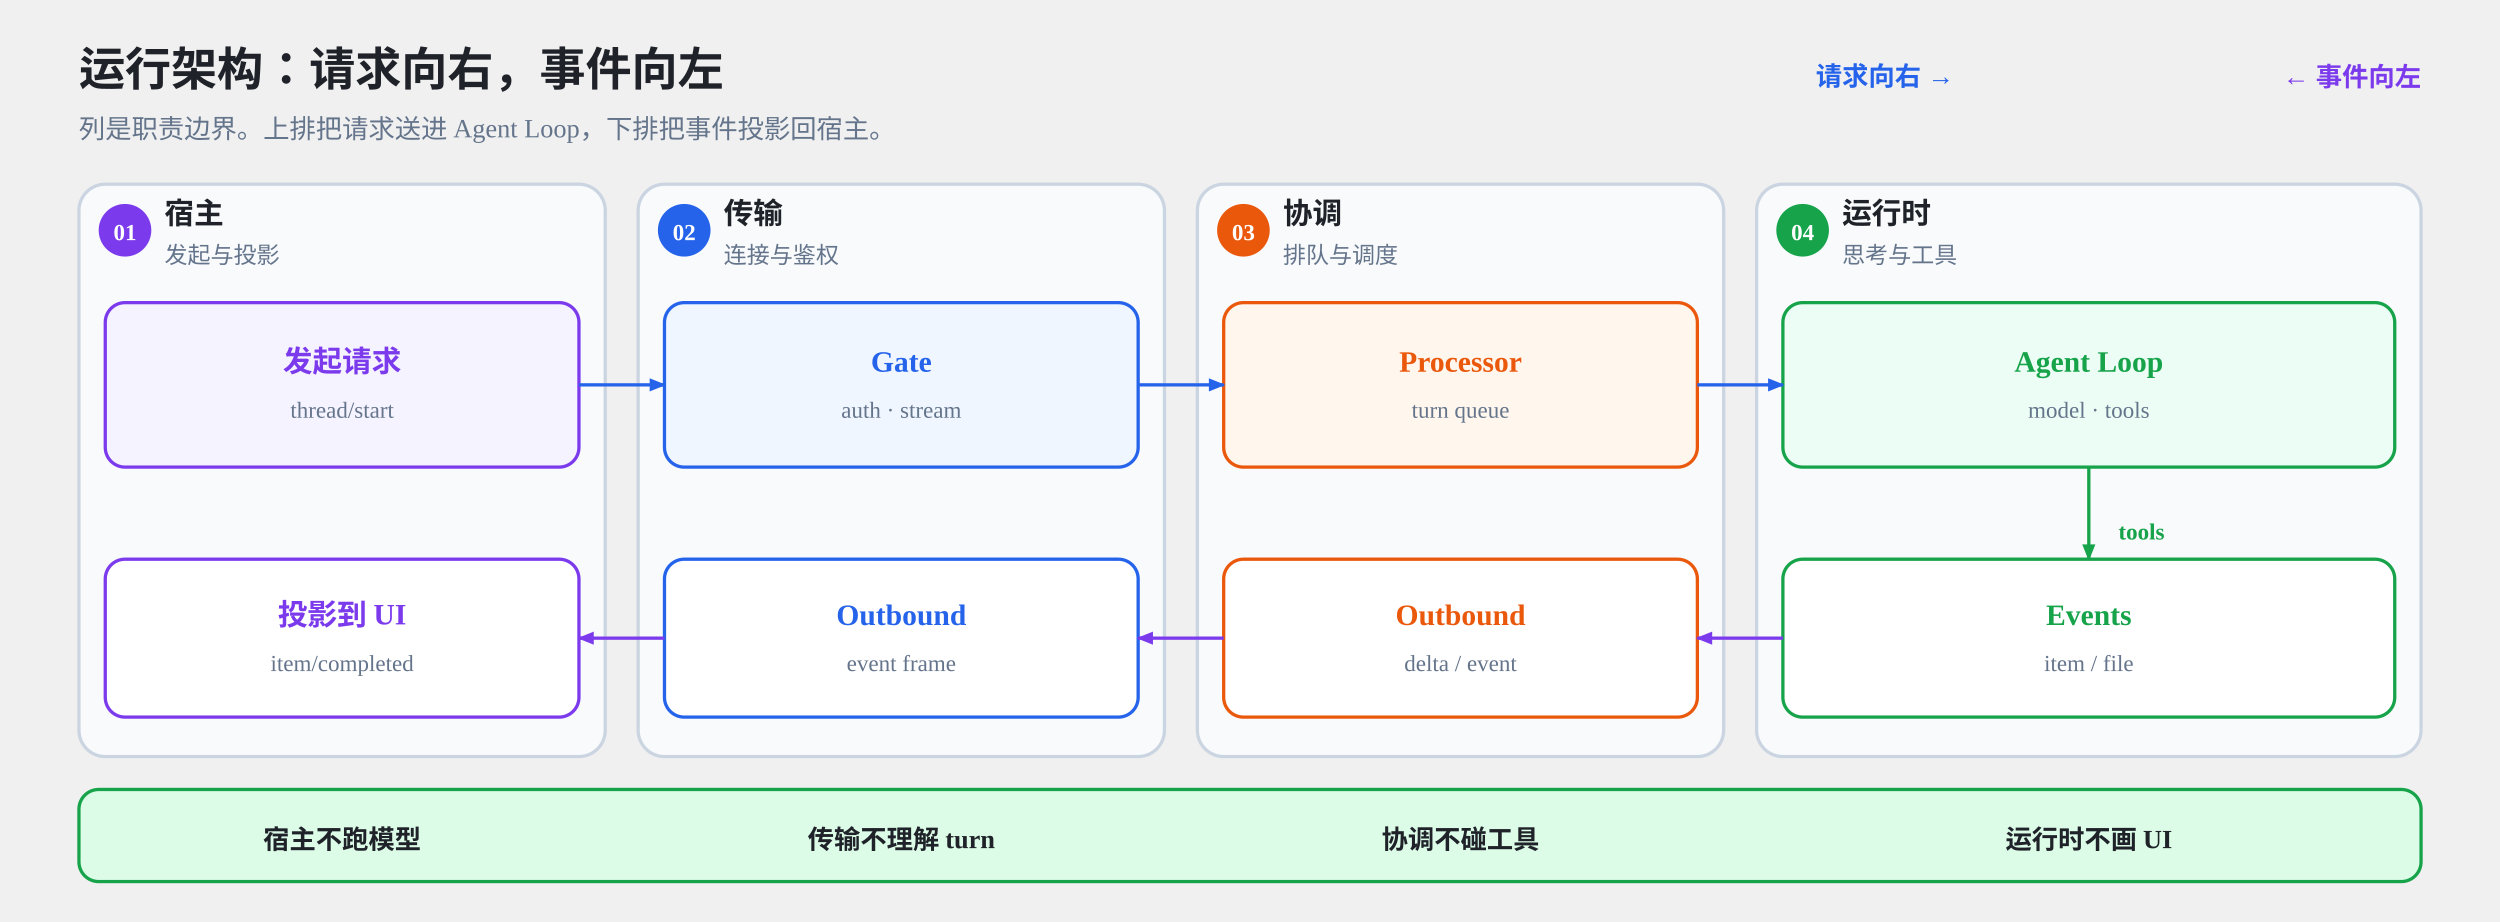
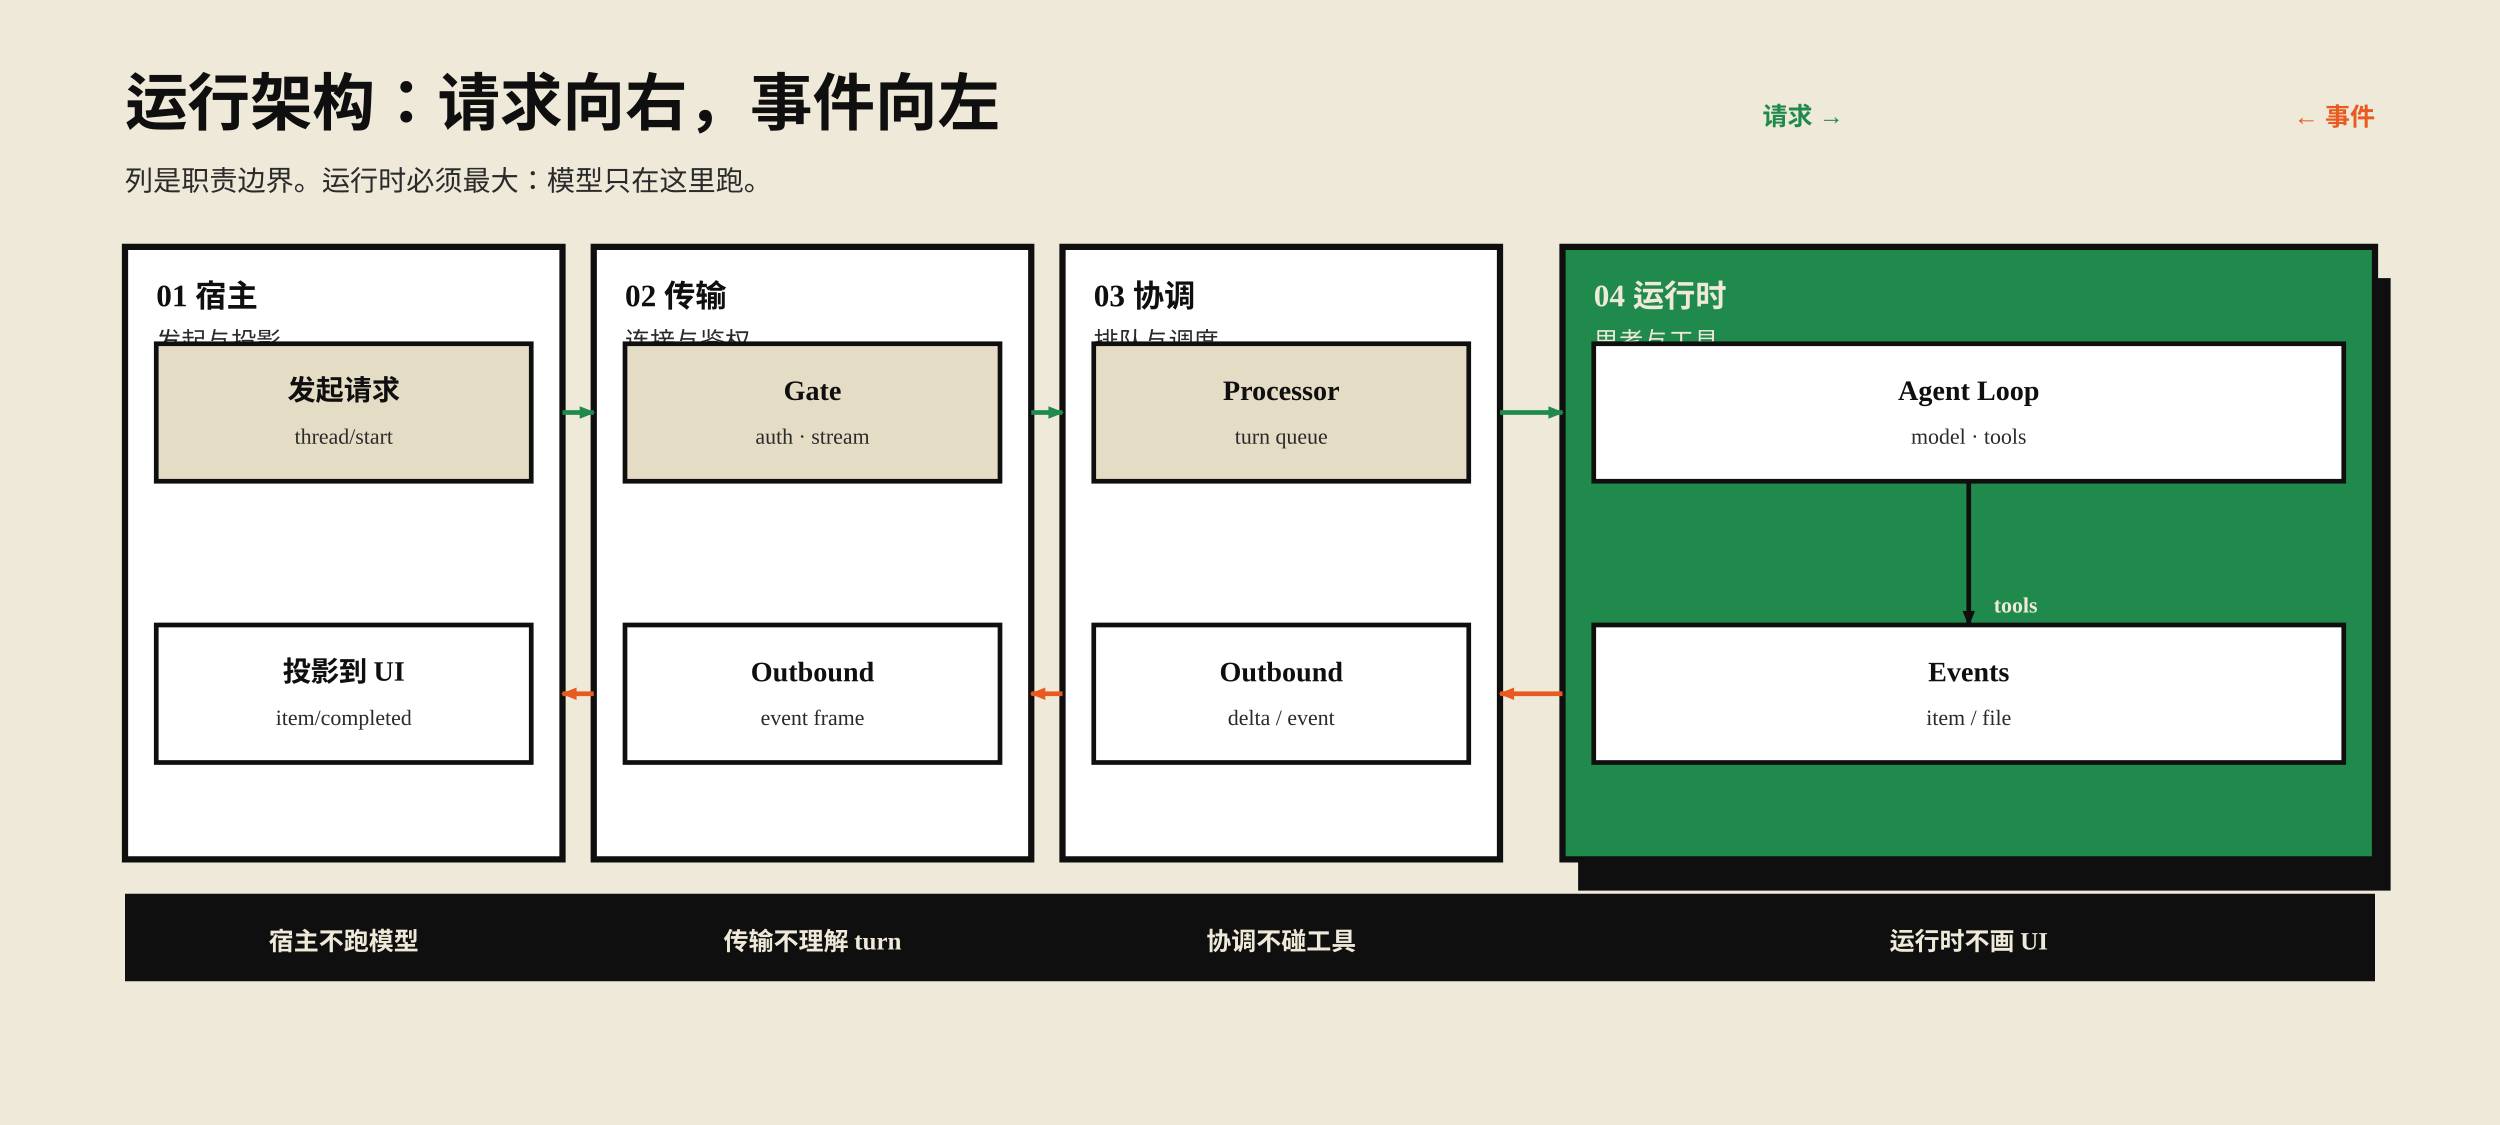
- <svg xmlns="http://www.w3.org/2000/svg" viewBox="0 0 1520 560" width="1520" height="560">
+ <svg xmlns="http://www.w3.org/2000/svg" viewBox="0 0 1600 720" width="1600" height="720">
  <defs>
    <marker id="arrow-gray" markerWidth="10" markerHeight="8" refX="9" refY="4" orient="auto" markerUnits="userSpaceOnUse">
      <path d="M0 0 L10 4 L0 8 z" fill="#94A3B8" />
    </marker>
    <marker id="arrow-blue" markerWidth="10" markerHeight="8" refX="9" refY="4" orient="auto" markerUnits="userSpaceOnUse">
      <path d="M0 0 L10 4 L0 8 z" fill="#2563EB" />
    </marker>
    <marker id="arrow-green" markerWidth="10" markerHeight="8" refX="9" refY="4" orient="auto" markerUnits="userSpaceOnUse">
      <path d="M0 0 L10 4 L0 8 z" fill="#16A34A" />
    </marker>
    <marker id="arrow-purple" markerWidth="10" markerHeight="8" refX="9" refY="4" orient="auto" markerUnits="userSpaceOnUse">
      <path d="M0 0 L10 4 L0 8 z" fill="#7C3AED" />
    </marker>
    <marker id="arrow-orange" markerWidth="10" markerHeight="8" refX="9" refY="4" orient="auto" markerUnits="userSpaceOnUse">
      <path d="M0 0 L10 4 L0 8 z" fill="#EA580C" />
    </marker>
    <marker id="arrow-red" markerWidth="10" markerHeight="8" refX="9" refY="4" orient="auto" markerUnits="userSpaceOnUse">
      <path d="M0 0 L10 4 L0 8 z" fill="#DC2626" />
    </marker>
+     <marker id="arrow-ink" markerWidth="10" markerHeight="8" refX="9" refY="4" orient="auto" markerUnits="userSpaceOnUse">
+       <path d="M0 0 L10 4 L0 8 z" fill="#0F0F0F" />
+     </marker>
+     <marker id="arrow-riso-green" markerWidth="10" markerHeight="8" refX="9" refY="4" orient="auto" markerUnits="userSpaceOnUse">
+       <path d="M0 0 L10 4 L0 8 z" fill="#1F8A4C" />
+     </marker>
+     <marker id="arrow-riso-orange" markerWidth="10" markerHeight="8" refX="9" refY="4" orient="auto" markerUnits="userSpaceOnUse">
+       <path d="M0 0 L10 4 L0 8 z" fill="#E85A1F" />
+     </marker>
+     <marker id="arrow-cobalt" markerWidth="10" markerHeight="8" refX="9" refY="4" orient="auto" markerUnits="userSpaceOnUse">
+       <path d="M0 0 L10 4 L0 8 z" fill="#375DFE" />
+     </marker>
+     <marker id="arrow-coral" markerWidth="10" markerHeight="8" refX="9" refY="4" orient="auto" markerUnits="userSpaceOnUse">
+       <path d="M0 0 L10 4 L0 8 z" fill="#E85D5D" />
+     </marker>
+     <marker id="arrow-grove" markerWidth="10" markerHeight="8" refX="9" refY="4" orient="auto" markerUnits="userSpaceOnUse">
+       <path d="M0 0 L10 4 L0 8 z" fill="#192B1B" />
+     </marker>
+     <marker id="arrow-avo" markerWidth="10" markerHeight="8" refX="9" refY="4" orient="auto" markerUnits="userSpaceOnUse">
+       <path d="M0 0 L10 4 L0 8 z" fill="#0055A4" />
+     </marker>
  </defs>
-   <text x="48" y="52" font-size="28" font-weight="700" fill="#1F2329" text-anchor="start">运行架构：请求向右，事件向左</text>
-   <text x="48" y="84" font-size="16" font-weight="400" fill="#64748B" text-anchor="start">列是职责边界。上排把请求送进 Agent Loop，下排把事件投影回宿主。</text>
-   <text x="1188" y="52" font-size="16" font-weight="700" fill="#2563EB" text-anchor="end">请求向右 →</text>
-   <text x="1472" y="52" font-size="16" font-weight="700" fill="#7C3AED" text-anchor="end">← 事件向左</text>
-   <rect x="48" y="112" width="320" height="348" rx="16" fill="#F8FAFC" stroke="#CBD5E1" stroke-width="2" />
-   <circle cx="76" cy="140" r="16" fill="#7C3AED" />
-   <text x="76" y="146" font-size="14" font-weight="700" fill="#FFFFFF" text-anchor="middle">01</text>
-   <text x="100" y="136" font-size="18" font-weight="700" fill="#1F2329" text-anchor="start">宿主</text>
-   <text x="100" y="160" font-size="14" font-weight="400" fill="#64748B" text-anchor="start">发起与投影</text>
-   <rect x="64" y="184" width="288" height="100" rx="12" fill="#F5F3FF" stroke="#7C3AED" stroke-width="2" />
-   <text x="208" y="226" font-size="18" font-weight="700" fill="#7C3AED" text-anchor="middle">发起请求</text>
-   <text x="208" y="254" font-size="14" font-weight="400" fill="#64748B" text-anchor="middle">thread/start</text>
-   <rect x="64" y="340" width="288" height="96" rx="12" fill="#FFFFFF" stroke="#7C3AED" stroke-width="2" />
-   <text x="208" y="380" font-size="18" font-weight="700" fill="#7C3AED" text-anchor="middle">投影到 UI</text>
-   <text x="208" y="408" font-size="14" font-weight="400" fill="#64748B" text-anchor="middle">item/completed</text>
-   <rect x="388" y="112" width="320" height="348" rx="16" fill="#F8FAFC" stroke="#CBD5E1" stroke-width="2" />
-   <circle cx="416" cy="140" r="16" fill="#2563EB" />
-   <text x="416" y="146" font-size="14" font-weight="700" fill="#FFFFFF" text-anchor="middle">02</text>
-   <text x="440" y="136" font-size="18" font-weight="700" fill="#1F2329" text-anchor="start">传输</text>
-   <text x="440" y="160" font-size="14" font-weight="400" fill="#64748B" text-anchor="start">连接与鉴权</text>
-   <rect x="404" y="184" width="288" height="100" rx="12" fill="#EFF6FF" stroke="#2563EB" stroke-width="2" />
-   <text x="548" y="226" font-size="18" font-weight="700" fill="#2563EB" text-anchor="middle">Gate</text>
-   <text x="548" y="254" font-size="14" font-weight="400" fill="#64748B" text-anchor="middle">auth · stream</text>
-   <rect x="404" y="340" width="288" height="96" rx="12" fill="#FFFFFF" stroke="#2563EB" stroke-width="2" />
-   <text x="548" y="380" font-size="18" font-weight="700" fill="#2563EB" text-anchor="middle">Outbound</text>
-   <text x="548" y="408" font-size="14" font-weight="400" fill="#64748B" text-anchor="middle">event frame</text>
-   <rect x="728" y="112" width="320" height="348" rx="16" fill="#F8FAFC" stroke="#CBD5E1" stroke-width="2" />
-   <circle cx="756" cy="140" r="16" fill="#EA580C" />
-   <text x="756" y="146" font-size="14" font-weight="700" fill="#FFFFFF" text-anchor="middle">03</text>
-   <text x="780" y="136" font-size="18" font-weight="700" fill="#1F2329" text-anchor="start">协调</text>
-   <text x="780" y="160" font-size="14" font-weight="400" fill="#64748B" text-anchor="start">排队与调度</text>
-   <rect x="744" y="184" width="288" height="100" rx="12" fill="#FFF7ED" stroke="#EA580C" stroke-width="2" />
-   <text x="888" y="226" font-size="18" font-weight="700" fill="#EA580C" text-anchor="middle">Processor</text>
-   <text x="888" y="254" font-size="14" font-weight="400" fill="#64748B" text-anchor="middle">turn queue</text>
-   <rect x="744" y="340" width="288" height="96" rx="12" fill="#FFFFFF" stroke="#EA580C" stroke-width="2" />
-   <text x="888" y="380" font-size="18" font-weight="700" fill="#EA580C" text-anchor="middle">Outbound</text>
-   <text x="888" y="408" font-size="14" font-weight="400" fill="#64748B" text-anchor="middle">delta / event</text>
-   <rect x="1068" y="112" width="404" height="348" rx="16" fill="#F8FAFC" stroke="#CBD5E1" stroke-width="2" />
-   <circle cx="1096" cy="140" r="16" fill="#16A34A" />
-   <text x="1096" y="146" font-size="14" font-weight="700" fill="#FFFFFF" text-anchor="middle">04</text>
-   <text x="1120" y="136" font-size="18" font-weight="700" fill="#1F2329" text-anchor="start">运行时</text>
-   <text x="1120" y="160" font-size="14" font-weight="400" fill="#64748B" text-anchor="start">思考与工具</text>
-   <rect x="1084" y="184" width="372" height="100" rx="12" fill="#ECFDF5" stroke="#16A34A" stroke-width="2" />
-   <text x="1270" y="226" font-size="18" font-weight="700" fill="#16A34A" text-anchor="middle">Agent Loop</text>
-   <text x="1270" y="254" font-size="14" font-weight="400" fill="#64748B" text-anchor="middle">model · tools</text>
-   <rect x="1084" y="340" width="372" height="96" rx="12" fill="#FFFFFF" stroke="#16A34A" stroke-width="2" />
-   <text x="1270" y="380" font-size="18" font-weight="700" fill="#16A34A" text-anchor="middle">Events</text>
-   <text x="1270" y="408" font-size="14" font-weight="400" fill="#64748B" text-anchor="middle">item / file</text>
-   <line x1="1270" y1="284" x2="1270" y2="340" fill="none" stroke="#16A34A" stroke-width="2" marker-end="url(#arrow-green)" />
-   <text x="1288" y="328" font-size="14" font-weight="700" fill="#16A34A" text-anchor="start">tools</text>
-   <line x1="352" y1="234" x2="404" y2="234" fill="none" stroke="#2563EB" stroke-width="2" marker-end="url(#arrow-blue)" />
-   <line x1="404" y1="388" x2="352" y2="388" fill="none" stroke="#7C3AED" stroke-width="2" marker-end="url(#arrow-purple)" />
-   <line x1="692" y1="234" x2="744" y2="234" fill="none" stroke="#2563EB" stroke-width="2" marker-end="url(#arrow-blue)" />
-   <line x1="744" y1="388" x2="692" y2="388" fill="none" stroke="#7C3AED" stroke-width="2" marker-end="url(#arrow-purple)" />
-   <line x1="1032" y1="234" x2="1084" y2="234" fill="none" stroke="#2563EB" stroke-width="2" marker-end="url(#arrow-blue)" />
-   <line x1="1084" y1="388" x2="1032" y2="388" fill="none" stroke="#7C3AED" stroke-width="2" marker-end="url(#arrow-purple)" />
-   <rect x="48" y="480" width="1424" height="56" rx="12" fill="#DCFCE7" stroke="#16A34A" stroke-width="2" />
-   <text x="208" y="516" font-size="16" font-weight="700" fill="#1F2329" text-anchor="middle">宿主不跑模型</text>
-   <text x="548" y="516" font-size="16" font-weight="700" fill="#1F2329" text-anchor="middle">传输不理解 turn</text>
-   <text x="888" y="516" font-size="16" font-weight="700" fill="#1F2329" text-anchor="middle">协调不碰工具</text>
-   <text x="1270" y="516" font-size="16" font-weight="700" fill="#1F2329" text-anchor="middle">运行时不画 UI</text>
+   <rect x="0" y="0" width="1600" height="720" rx="0" fill="#EFE9D9" stroke="#EFE9D9" stroke-width="0" />
+   <text x="80" y="80" font-size="40" font-weight="700" fill="#0F0F0F" text-anchor="start">运行架构：请求向右，事件向左</text>
+   <text x="80" y="122" font-size="18" font-weight="400" fill="#2A2A2A" text-anchor="start">列是职责边界。运行时必须最大：模型只在这里跑。</text>
+   <text x="1180" y="80" font-size="16" font-weight="700" fill="#1F8A4C" text-anchor="end">请求 →</text>
+   <text x="1520" y="80" font-size="16" font-weight="700" fill="#E85A1F" text-anchor="end">← 事件</text>
+   <rect x="80" y="158" width="280" height="392" rx="0" fill="#FFFFFF" stroke="#0F0F0F" stroke-width="4" />
+   <text x="100" y="196" font-size="20" font-weight="700" fill="#0F0F0F" text-anchor="start">01 宿主</text>
+   <text x="100" y="224" font-size="16" font-weight="400" fill="#2A2A2A" text-anchor="start">发起与投影</text>
+   <rect x="100" y="220" width="240" height="88" rx="0" fill="#E4DCC4" stroke="#0F0F0F" stroke-width="3" />
+   <text x="220" y="256" font-size="18" font-weight="700" fill="#0F0F0F" text-anchor="middle">发起请求</text>
+   <text x="220" y="284" font-size="14" font-weight="400" fill="#2A2A2A" text-anchor="middle">thread/start</text>
+   <rect x="100" y="400" width="240" height="88" rx="0" fill="#FFFFFF" stroke="#0F0F0F" stroke-width="3" />
+   <text x="220" y="436" font-size="18" font-weight="700" fill="#0F0F0F" text-anchor="middle">投影到 UI</text>
+   <text x="220" y="464" font-size="14" font-weight="400" fill="#2A2A2A" text-anchor="middle">item/completed</text>
+   <rect x="380" y="158" width="280" height="392" rx="0" fill="#FFFFFF" stroke="#0F0F0F" stroke-width="4" />
+   <text x="400" y="196" font-size="20" font-weight="700" fill="#0F0F0F" text-anchor="start">02 传输</text>
+   <text x="400" y="224" font-size="16" font-weight="400" fill="#2A2A2A" text-anchor="start">连接与鉴权</text>
+   <rect x="400" y="220" width="240" height="88" rx="0" fill="#E4DCC4" stroke="#0F0F0F" stroke-width="3" />
+   <text x="520" y="256" font-size="18" font-weight="700" fill="#0F0F0F" text-anchor="middle">Gate</text>
+   <text x="520" y="284" font-size="14" font-weight="400" fill="#2A2A2A" text-anchor="middle">auth · stream</text>
+   <rect x="400" y="400" width="240" height="88" rx="0" fill="#FFFFFF" stroke="#0F0F0F" stroke-width="3" />
+   <text x="520" y="436" font-size="18" font-weight="700" fill="#0F0F0F" text-anchor="middle">Outbound</text>
+   <text x="520" y="464" font-size="14" font-weight="400" fill="#2A2A2A" text-anchor="middle">event frame</text>
+   <rect x="680" y="158" width="280" height="392" rx="0" fill="#FFFFFF" stroke="#0F0F0F" stroke-width="4" />
+   <text x="700" y="196" font-size="20" font-weight="700" fill="#0F0F0F" text-anchor="start">03 协调</text>
+   <text x="700" y="224" font-size="16" font-weight="400" fill="#2A2A2A" text-anchor="start">排队与调度</text>
+   <rect x="700" y="220" width="240" height="88" rx="0" fill="#E4DCC4" stroke="#0F0F0F" stroke-width="3" />
+   <text x="820" y="256" font-size="18" font-weight="700" fill="#0F0F0F" text-anchor="middle">Processor</text>
+   <text x="820" y="284" font-size="14" font-weight="400" fill="#2A2A2A" text-anchor="middle">turn queue</text>
+   <rect x="700" y="400" width="240" height="88" rx="0" fill="#FFFFFF" stroke="#0F0F0F" stroke-width="3" />
+   <text x="820" y="436" font-size="18" font-weight="700" fill="#0F0F0F" text-anchor="middle">Outbound</text>
+   <text x="820" y="464" font-size="14" font-weight="400" fill="#2A2A2A" text-anchor="middle">delta / event</text>
+   <rect x="1010" y="178" width="520" height="392" rx="0" fill="#0F0F0F" stroke="#0F0F0F" stroke-width="0" />
+   <rect x="1000" y="158" width="520" height="392" rx="0" fill="#1F8A4C" stroke="#0F0F0F" stroke-width="4" />
+   <text x="1020" y="196" font-size="20" font-weight="700" fill="#EFE9D9" text-anchor="start">04 运行时</text>
+   <text x="1020" y="224" font-size="16" font-weight="400" fill="#EFE9D9" text-anchor="start">思考与工具</text>
+   <rect x="1020" y="220" width="480" height="88" rx="0" fill="#FFFFFF" stroke="#0F0F0F" stroke-width="3" />
+   <text x="1260" y="256" font-size="18" font-weight="700" fill="#0F0F0F" text-anchor="middle">Agent Loop</text>
+   <text x="1260" y="284" font-size="14" font-weight="400" fill="#2A2A2A" text-anchor="middle">model · tools</text>
+   <rect x="1020" y="400" width="480" height="88" rx="0" fill="#FFFFFF" stroke="#0F0F0F" stroke-width="3" />
+   <text x="1260" y="436" font-size="18" font-weight="700" fill="#0F0F0F" text-anchor="middle">Events</text>
+   <text x="1260" y="464" font-size="14" font-weight="400" fill="#2A2A2A" text-anchor="middle">item / file</text>
+   <line x1="1260" y1="308" x2="1260" y2="400" fill="none" stroke="#0F0F0F" stroke-width="3" marker-end="url(#arrow-ink)" />
+   <text x="1276" y="392" font-size="14" font-weight="700" fill="#EFE9D9" text-anchor="start">tools</text>
+   <line x1="360" y1="264" x2="380" y2="264" fill="none" stroke="#1F8A4C" stroke-width="3" marker-end="url(#arrow-riso-green)" />
+   <line x1="380" y1="444" x2="360" y2="444" fill="none" stroke="#E85A1F" stroke-width="3" marker-end="url(#arrow-riso-orange)" />
+   <line x1="660" y1="264" x2="680" y2="264" fill="none" stroke="#1F8A4C" stroke-width="3" marker-end="url(#arrow-riso-green)" />
+   <line x1="680" y1="444" x2="660" y2="444" fill="none" stroke="#E85A1F" stroke-width="3" marker-end="url(#arrow-riso-orange)" />
+   <line x1="960" y1="264" x2="1000" y2="264" fill="none" stroke="#1F8A4C" stroke-width="3" marker-end="url(#arrow-riso-green)" />
+   <line x1="1000" y1="444" x2="960" y2="444" fill="none" stroke="#E85A1F" stroke-width="3" marker-end="url(#arrow-riso-orange)" />
+   <rect x="80" y="572" width="1440" height="56" rx="0" fill="#0F0F0F" stroke="#0F0F0F" stroke-width="0" />
+   <text x="220" y="608" font-size="16" font-weight="700" fill="#EFE9D9" text-anchor="middle">宿主不跑模型</text>
+   <text x="520" y="608" font-size="16" font-weight="700" fill="#EFE9D9" text-anchor="middle">传输不理解 turn</text>
+   <text x="820" y="608" font-size="16" font-weight="700" fill="#EFE9D9" text-anchor="middle">协调不碰工具</text>
+   <text x="1260" y="608" font-size="16" font-weight="700" fill="#EFE9D9" text-anchor="middle">运行时不画 UI</text>
</svg>
